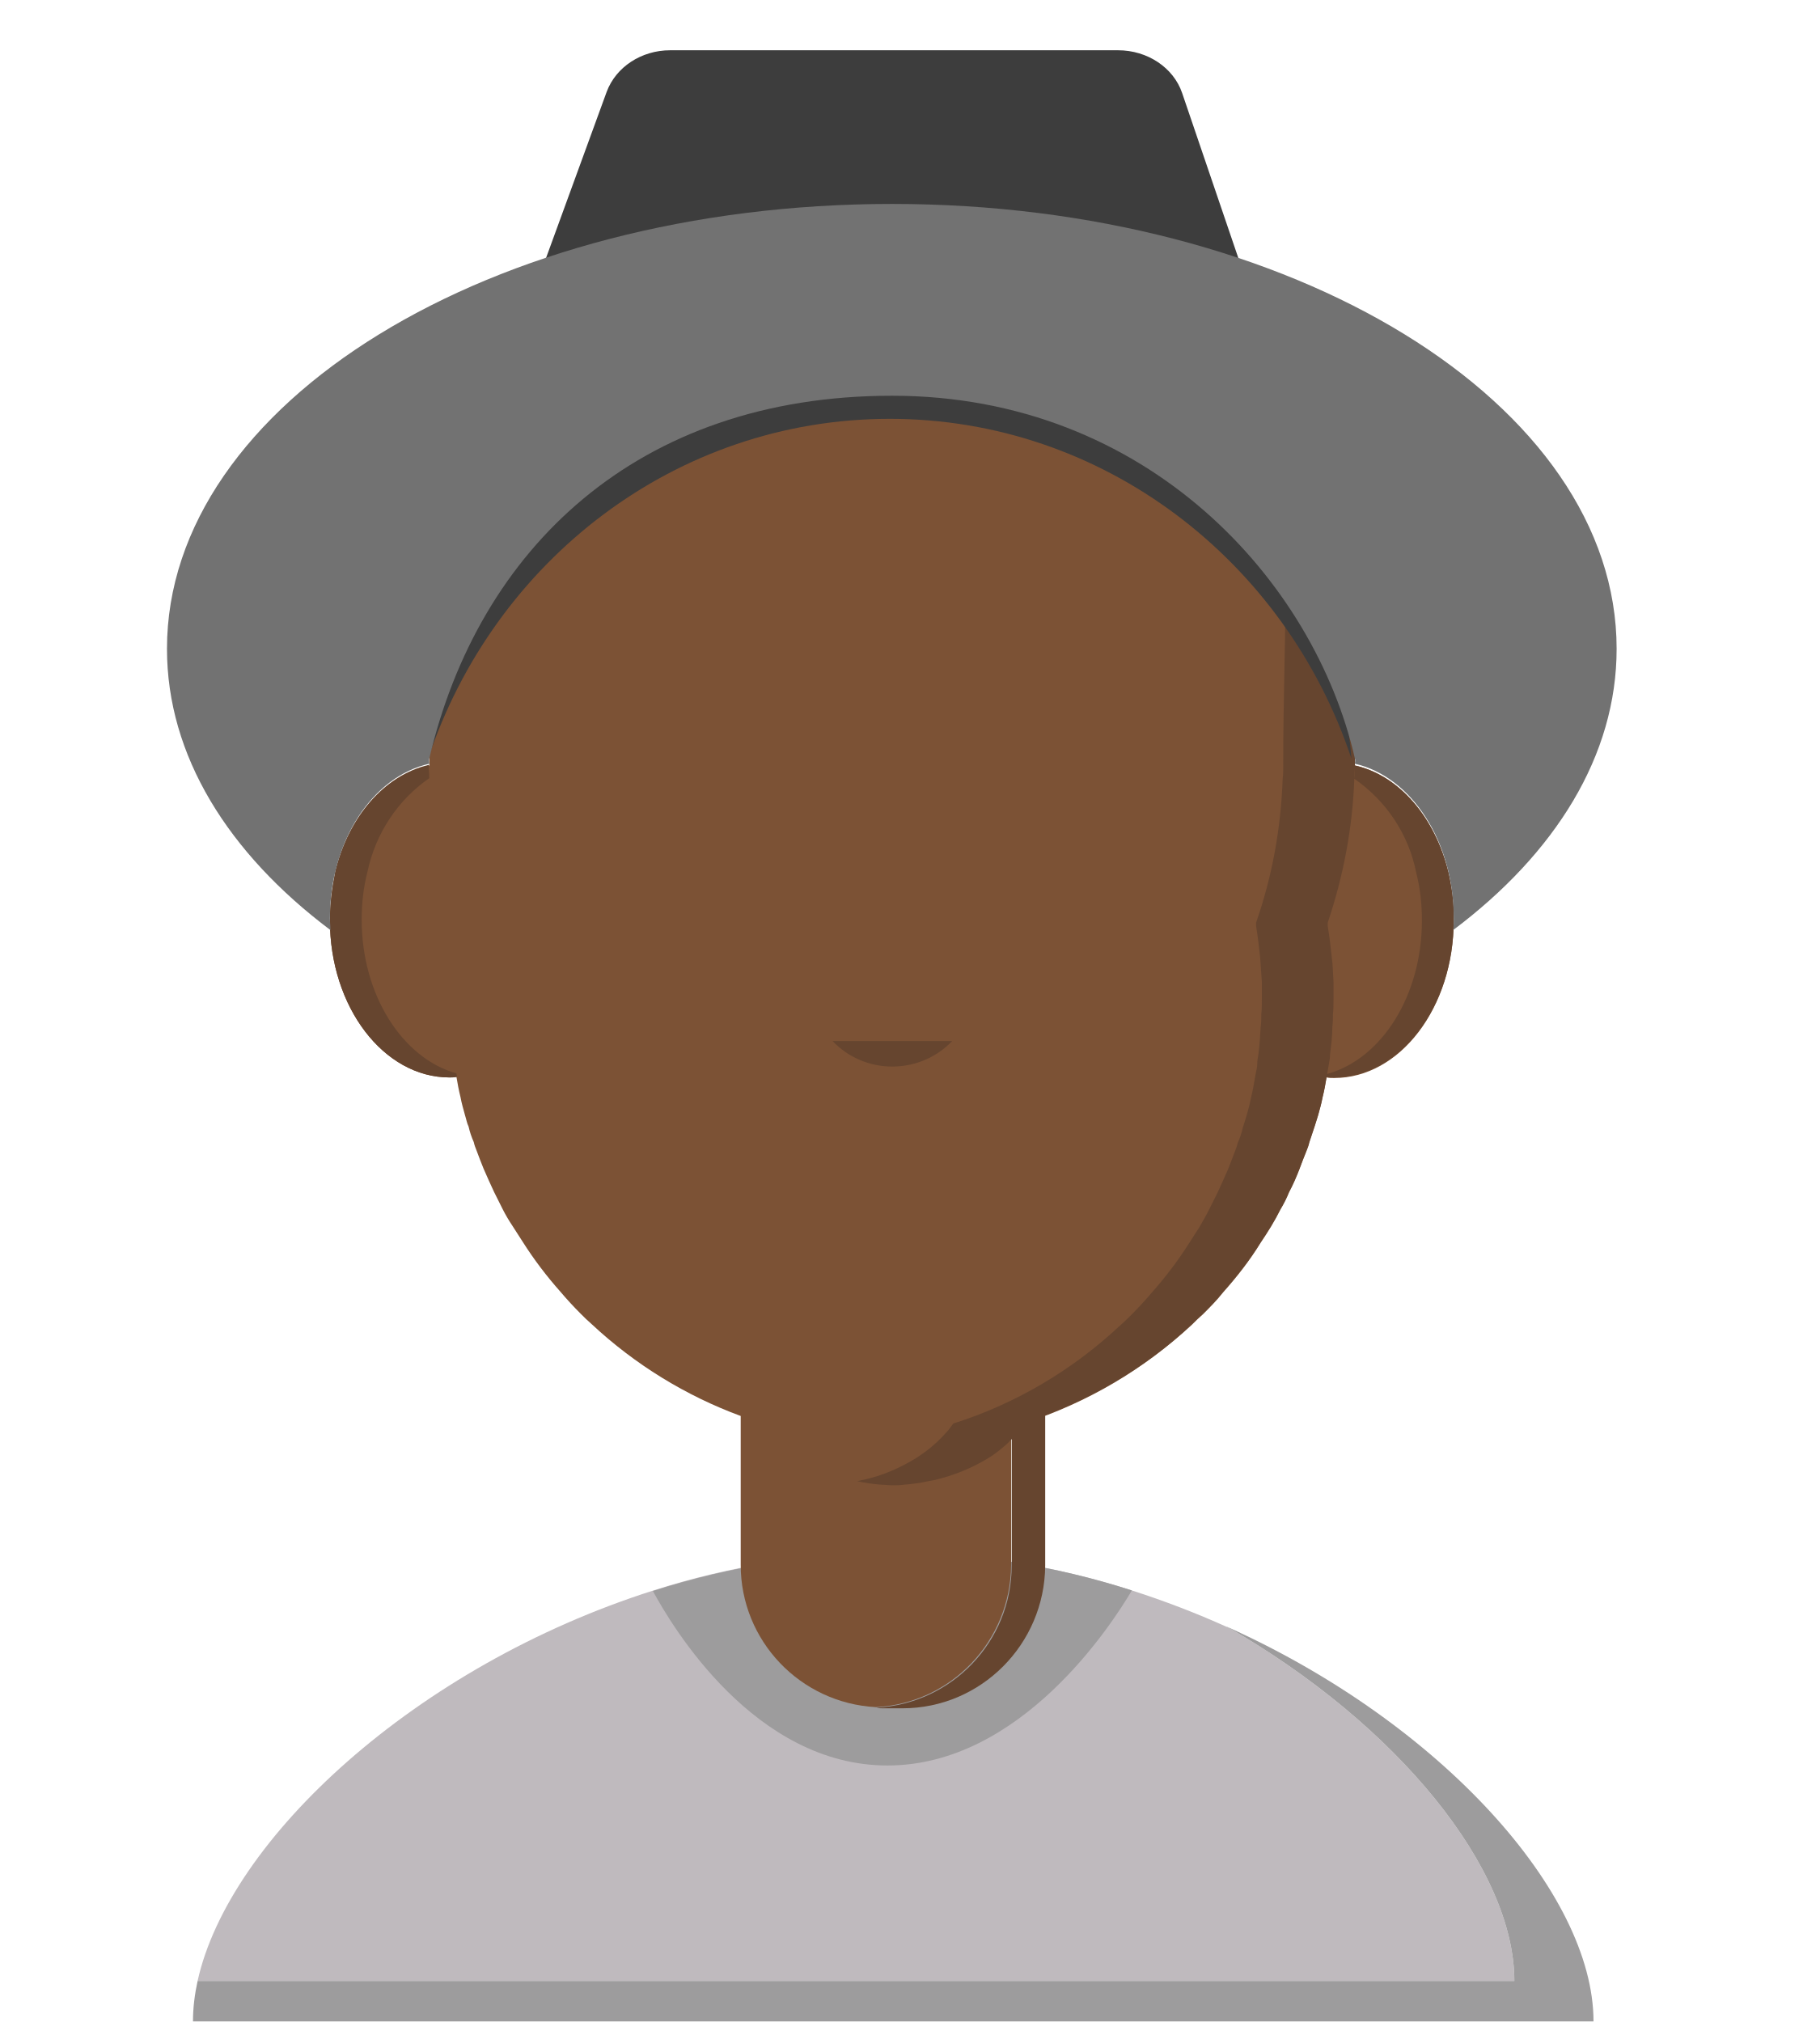
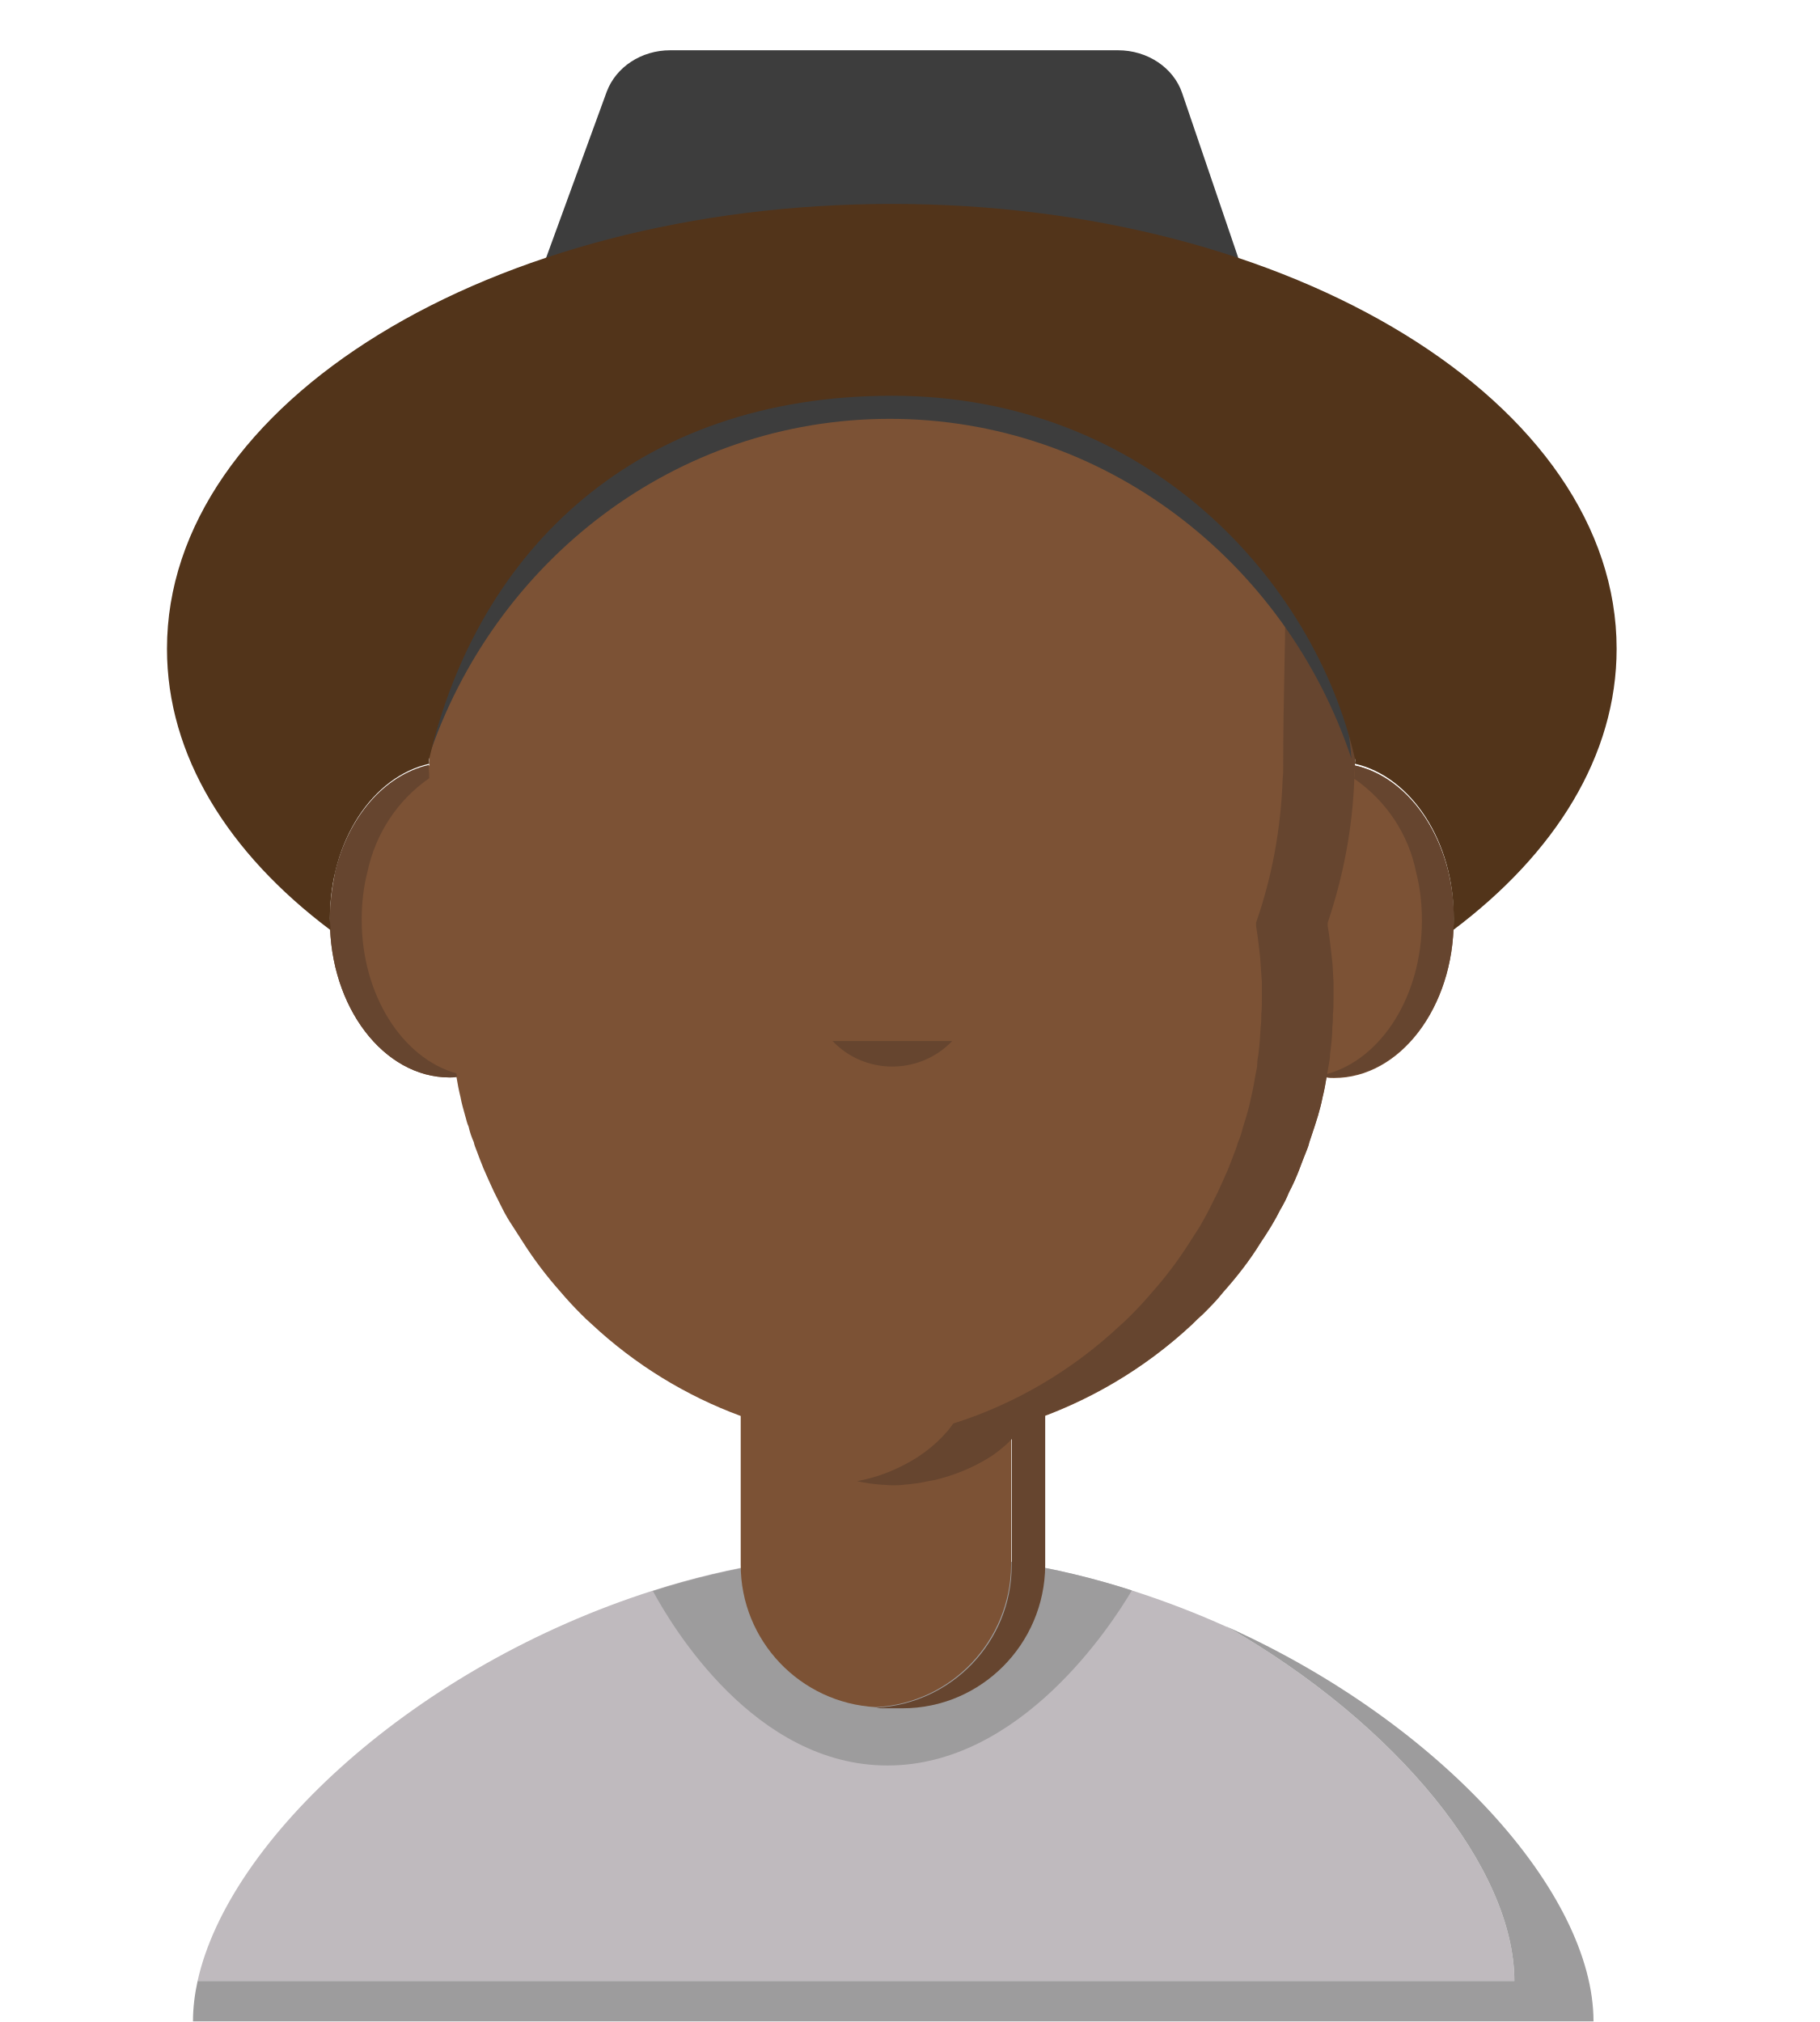
<svg xmlns="http://www.w3.org/2000/svg" version="1.1" id="adult25" x="0px" y="0px" viewBox="0 0 315 350" style="enable-background:new 0 0 315 350;" xml:space="preserve">
  <style type="text/css">
- 	.st0{fill:#BFBABE;}
- 	.st1{fill:#9D9C9D;}
- 	.st2{fill:#7C5235;}
- 	.st3{fill:#66452F;}
- 	.st4{fill:#3D3D3D;}
- 	.st5{fill:#727272;}
- 	.st6{display:none;}
- 	.st7{display:inline;}
- 	.st8{display:inline;fill:#52341A;}
- 	.st9{fill:#52341A;}
- </style>
+ 		.st0{fill:#BFBABE;}
+ 		.st1{fill:#9D9C9D;}
+ 		.st2{fill:#7C5235;}
+ 		.st3{fill:#66452F;}
+ 		.st4{fill:#3D3D3D;}
+ 		.st5{fill:#52341A;}
+ 		.st6{display:none;}
+ 		.st7{display:inline;}
+ 		.st9{fill:#727272;}
+ 	</style>
  <path id="shirt" class="st0" d="M262.1,342.9H34.2c5.4-24.5,37.7-54.5,78.9-67.6c13.4-4.3,27.4-6.5,41.5-6.6c14,0.1,28,2.3,41.3,6.6  c5.6,1.8,11.1,3.9,16.4,6.3c0,0,0,0,0.1,0C242,298.6,262.1,323.5,262.1,342.9" />
  <path id="Tracé_9712_6_" class="st1" d="M275.8,349.9H33.4c0-2.4,0.3-4.7,0.8-7h227.9c0-19.4-20.1-44.3-49.7-61.3   C249.3,298.2,275.8,327.6,275.8,349.9" />
  <path id="Tracé_9714_6_" class="st1" d="M195.9,275.3c-3.6,6.1-19.3,30.3-42.3,30.3s-37.3-24.1-40.6-30.2   c13.4-4.3,27.4-6.5,41.5-6.6C168.6,268.8,182.6,271,195.9,275.3" />
  <path id="face" class="st2" d="M234.5,132.5L234.5,132.5L234.5,132.5L234.5,132.5c0-0.3,0-0.6,0-0.9c0-46.2-35.9-83.7-80.1-83.7  s-80.1,37.5-80.1,83.7c0,0.3,0,0.6,0,0.9l0,0l0,0c-9.8,2.2-17.2,13.3-17.2,26.8c0,15,9.3,27.2,20.7,27.2c0.4,0,0.8,0,1.2-0.1  c0.2,1.2,0.4,2.3,0.7,3.5c0.2,1.1,0.5,2.1,0.8,3.2c0.2,0.6,0.3,1.3,0.6,1.9c0.2,0.9,0.5,1.8,0.9,2.7c0.1,0.5,0.3,1,0.5,1.5  c0.4,1.1,0.8,2.1,1.2,3.1c0.6,1.4,1.2,2.7,1.8,4c0.5,1,1,2,1.5,3s1.1,2,1.7,2.9s1.2,1.9,1.8,2.8c1.9,3,4.1,5.9,6.5,8.6  c1.1,1.3,2.3,2.6,3.5,3.8c0.6,0.6,1.2,1.2,1.9,1.8c7.5,7,16.3,12.4,25.8,15.9v25.8c0,13.1,10.3,23.9,23.4,24.6  c13.1-0.7,23.3-11.5,23.4-24.6V249c0.5-0.5,0.9-0.9,1.4-1.4l0,0c0.1,0,0.1-0.1,0.1-0.1c0.3-0.4,0.6-0.8,0.9-1.2  c10.8-3.5,20.6-9.3,28.9-17c0.6-0.6,1.2-1.2,1.9-1.8c1.2-1.2,2.4-2.4,3.5-3.8c2.4-2.7,4.6-5.5,6.5-8.6c0.6-0.9,1.2-1.8,1.8-2.8  s1.1-1.9,1.6-2.9c0.6-1,1.1-2,1.5-3c0.7-1.3,1.3-2.7,1.8-4c0.4-1.1,0.8-2.1,1.2-3.1c0.2-0.5,0.4-1,0.5-1.5c0.3-0.9,0.6-1.8,0.9-2.7  c0.2-0.6,0.4-1.3,0.6-1.9c0.3-1.1,0.6-2.1,0.8-3.2c0.3-1.2,0.5-2.3,0.7-3.5l0,0c0.4,0.1,0.8,0.1,1.3,0.1c11.4,0,20.7-12.2,20.7-27.2  C251.7,145.9,244.2,134.7,234.5,132.5z" />
  <path id="Tracé_9710_6_" class="st3" d="M57.1,159.3c0,15,9.3,27.2,20.7,27.2c0.4,0,0.8,0,1.3-0.1c0-0.2-0.1-0.4-0.1-0.6   c-9.3-2.6-16.4-13.5-16.4-26.6c0-2.8,0.3-5.6,1-8.3c1.4-6.6,5.2-12.4,10.7-16.2c0-0.7-0.1-1.5-0.1-2.3l0,0   c-7.7,1.8-13.9,9-16.2,18.5C57.5,153.7,57.1,156.5,57.1,159.3" />
  <path class="st3" d="M250.7,151c-2.3-9.5-8.5-16.8-16.2-18.5l0,0c0,0.8,0,1.5-0.1,2.3c5.5,3.8,9.4,9.6,10.7,16.2   c0.7,2.7,1,5.5,1,8.3c0,13.1-7,24-16.4,26.6c0.1-0.6,0.2-1.2,0.3-1.7c0.1-0.6,0.2-1.1,0.2-1.7c0.2-1.6,0.4-3.2,0.4-4.8   c0.1-0.7,0.1-1.4,0.1-2.1c0.1-0.9,0.1-1.9,0.1-2.8s0-1.9,0-2.8c-0.1-1.4-0.1-2.9-0.3-4.3c-0.2-1.8-0.4-3.6-0.7-5.4v-0.4v-0.2   c2.7-8,4.3-16.4,4.6-24.9c0-0.7,0.1-1.5,0.1-2.3l0,0v-0.9c0-16.6-4.7-32.9-13.7-46.9c2.7,11,1.3,26.4,1.3,46.9v0.9l0,0   c0,0.8,0,1.5-0.1,2.3c-0.3,8.5-1.8,16.9-4.6,24.9v0.2v0.4c0.3,1.8,0.5,3.6,0.7,5.4c0.1,1.4,0.2,2.8,0.3,4.3c0,0.9,0,1.8,0,2.8   c0,0.9,0,1.9-0.1,2.8c0,0.7,0,1.4-0.1,2.1c-0.1,1.6-0.2,3.3-0.4,4.8c-0.1,0.6-0.2,1.1-0.2,1.7s-0.2,1.2-0.3,1.8l-0.1,0.6   c-0.2,1.2-0.4,2.3-0.7,3.5c-0.2,1.1-0.5,2.1-0.8,3.2c-0.2,0.6-0.4,1.3-0.6,1.9c-0.2,0.9-0.5,1.8-0.9,2.7c-0.1,0.5-0.3,1-0.5,1.5   c-0.4,1.1-0.8,2.1-1.2,3.1c-0.6,1.4-1.2,2.7-1.8,4c-0.5,1-1,2-1.5,3s-1.1,2-1.6,2.9c-0.6,0.9-1.2,1.9-1.8,2.8   c-1.9,3-4.1,5.9-6.5,8.6c-1.1,1.3-2.3,2.6-3.5,3.8c-0.6,0.6-1.2,1.2-1.9,1.8c-8.2,7.7-18.1,13.6-28.9,17c-0.3,0.4-0.6,0.8-0.9,1.2   l-0.1,0.1l0,0c-1.2,1.4-2.5,2.6-4,3.7c-0.4,0.3-0.9,0.6-1.3,0.9c-2.9,1.8-6.1,3.2-9.5,3.9l-0.9,0.2h0.1c1.4,0.3,2.8,0.5,4.2,0.6   c0.6,0,1.2,0.1,1.9,0.1s1.2,0,1.9-0.1c1.4-0.1,2.8-0.3,4.2-0.6c0.4-0.1,0.7-0.1,1.1-0.2c3.4-0.8,6.6-2.1,9.5-3.9   c0.5-0.3,0.9-0.6,1.3-0.9c0.9-0.7,1.8-1.4,2.6-2.3V271c0,13.1-10.3,23.9-23.4,24.6c0.4,0.1,0.8,0.1,1.2,0.1h3.3   c13.6,0,24.6-11.1,24.7-24.7v-26c9.4-3.6,18.1-8.9,25.4-15.8c0.6-0.6,1.2-1.2,1.9-1.8c1.2-1.2,2.4-2.4,3.5-3.8   c2.4-2.7,4.6-5.5,6.5-8.6c0.6-0.9,1.2-1.8,1.8-2.8s1.1-1.9,1.6-2.9c0.6-1,1.1-2,1.5-3c0.7-1.3,1.3-2.7,1.8-4   c0.4-1.1,0.8-2.1,1.2-3.1c0.2-0.5,0.4-1,0.5-1.5c0.3-0.9,0.6-1.8,0.9-2.7c0.2-0.6,0.4-1.3,0.6-1.9c0.3-1.1,0.6-2.1,0.8-3.2   c0.3-1.2,0.5-2.3,0.7-3.5l0,0c0.4,0.1,0.8,0.1,1.3,0.1c11.4,0,20.7-12.2,20.7-27.2C251.7,156.5,251.3,153.7,250.7,151z" />
  <path id="Tracé_9722_6_" class="st3" d="M144.1,180.2c5.4,5.7,14.5,5.9,20.2,0.5c0.2-0.2,0.3-0.3,0.5-0.5" />
  <path id="hair-dark" class="st4" d="M232.2,119.8c-10.7-27.4-34.6-47.9-63.6-53.1h37.5c7.8,0,13.4-6.9,11.1-13.6l-12.6-37  c-1.5-4.4-6-7.4-11.1-7.4H116c-5,0-9.4,2.9-11,7.2l-13.5,37c-2.5,6.8,3.1,13.8,11,13.8h36.8c-29,5.3-52.8,25.7-63.6,53.1  c-0.8,3.8-1.3,7.6-1.6,11.5c11.4-34.2,42.8-58.8,79.9-58.8c37,0,68.5,24.6,79.9,58.8C233.6,127.4,233,123.5,232.2,119.8z" />
  <path id="hair-light" class="st5" d="M154.4,35.3C85,35.3,28.9,69.8,28.9,112.3c0,18.5,10.6,35.4,28.3,48.7c0-0.7-0.1-1.3-0.1-2  c0-13.5,7.4-24.6,17.2-26.8c0-0.3-0.1-0.6,0-0.9c8.5-36.2,35.9-62.8,80.1-62.8s73.1,32.1,80.1,62.8c0.1,0.3,0,0.6,0,0.9  c9.7,2.2,17.2,13.4,17.1,26.9c0,0.6,0,1.3-0.1,1.9c17.7-13.3,28.3-30.2,28.3-48.7C279.8,69.8,223.7,35.3,154.4,35.3z" />
  <g id="glasses" class="st6">
    <path class="st7" d="M74.8,142.4c2.8,2.7,3,10.5,3,10.5c2.8,22.3,13.3,27.7,30.4,27.7s20.8-3.8,25.7-7.6   c4.9-3.9,8.6-17.6,10.2-22.4c1.6-4.9,8.9-5.3,8.9-5.3s7.4,0.5,8.9,5.3c1.6,4.9,5.3,18.6,10.2,22.4c4.9,3.9,8.6,7.6,25.7,7.6   s27.5-5.4,30.4-27.7c0,0,0.3-7.8,3-10.5s4.1-2.7,4.1-4.9s4-5.7-7.2-6.5c-11.1-0.8-16.6-2-28.4-2c-11.9,0-30.7,0.1-33.9,3.3   c-3.2,3.2-7,4.1-13.6,4.1s-9-1-12.1-4.1s-22-3.3-33.9-3.3s-17.3,1.2-28.4,2s-7.2,4.3-7.2,6.5S72,139.7,74.8,142.4z M175,135.5   c10.2-3.1,35.2-4.1,46.3-0.5c0,0,4.5,1.2,4.4,7.4c-0.1,6.3-2.6,19.9-4.4,23.8s-3.6,11.2-23.9,11.8s-27.2-10.2-29.4-20   C165.7,148.4,164.8,138.6,175,135.5z M85.3,135.1c11-3.7,36.1-2.7,46.3,0.5s9.3,12.9,7.1,22.6c-2.2,9.8-9.1,20.5-29.4,20   c-20.3-0.6-22.1-7.8-23.9-11.8s-4.3-17.6-4.4-23.8C80.8,136.2,85.3,135.1,85.3,135.1z" />
    <path class="st7" d="M235.4,142.1c-1.7-5.6-5.3-9.7-10.6-12.1c-5.4-2.4-12.2-3.6-20.4-3.6c-11.2,0-23.1,2.3-25.9,3.5   c-0.1,0-0.2,0.1-0.4,0.1c-5.7,2.4-9.6,6.1-11.9,10.9c-11.4-4.5-22.8-1.5-27.2,0.1c-2.2-4.8-6.2-8.6-11.9-10.9   c-0.1-0.1-0.3-0.1-0.4-0.2c-2.8-1.2-14.6-3.5-25.8-3.5c-8.2,0-15,1.2-20.4,3.6c-5.3,2.4-8.9,6.5-10.6,12.1c-2.5-0.1-7-0.2-7,1.2   c0,1.3,3.7,2,6.3,2.3c0,0.1,0,0.1,0,0.2c-1,7.1,0.8,13.6,1.6,15.9v0.5L71,163c6.8,16.3,19,26,33.5,26h0.3c0.3,0,27-0.6,34.6-26.5   c1.7-5.9,2.2-11.3,1.4-15.9c3.6-1.3,13.9-4.3,23.9-0.1c-0.8,4.6-0.3,10.2,1.4,16.1c7.6,25.9,34.3,26.4,34.6,26.4h0.3   c14.5,0,26.7-9.7,33.4-26.1l0.2-0.6v-0.6c0.8-2.3,2.7-8.8,1.6-15.9c0-0.1,0-0.2,0-0.3c2.5-0.4,5.6-1.1,5.6-2.2   C241.8,142,238,141.9,235.4,142.1z M135.9,160.5c-6.3,21.2-27.4,22.6-31.1,22.6s-20.8,0.3-30.3-22.6c0,0-7.4-20.1,7.4-26.6   c14.7-6.5,41-1.2,43.7,0C128.4,135.1,142.2,139.4,135.9,160.5z M231.1,160.5c-9.4,22.9-26.5,22.6-30.3,22.6s-24.8-1.4-31.1-22.6   c-6.3-21.1,7.6-25.4,10.3-26.6c2.7-1.2,29-6.5,43.7,0C238.4,140.5,231.1,160.5,231.1,160.5z" />
    <path class="st7" d="M82.8,167.8c3.7,1.6,37.7,8.9,52.3,2.9c14.6-5.9,6.6-20.3,18.4-19.9c11.8-0.4,3.9,14,18.4,19.9   c14.6,5.9,48.5-1.4,52.3-2.9c3.7-1.6,3.6-10,4.7-12.6s6.5-4.3,6.5-4.3v-13.6c-7.8-3.7-47-1.8-56.5,0s-24.9,5.3-24.9,5.3   s-14.8-3.5-24.2-5.3s-49.8-3.7-55.3,0v13.6c0,0,3.8,1.8,5,4.3C80.8,157.8,79.1,166.2,82.8,167.8z M164.6,144.9   c2.9-2.3,22.5-8.1,53.4-5.7c1.7,0.1,5.6,1.3,5.7,3.8s0.1,16-0.7,17.8s-1.3,6-18.6,8.4s-31.8,0.5-35.5-4.5   C165.1,159.7,161.7,147.1,164.6,144.9z M83.4,143c0.1-2.5,4-3.7,5.7-3.8c31-2.4,50.5,3.4,53.5,5.7c2.9,2.3-0.6,14.9-4.3,19.9   s-18.3,6.9-35.5,4.5c-17.3-2.4-17.8-6.5-18.6-8.4C83.2,158.9,83.2,145.5,83.4,143z" />
  </g>
  <g id="facial-hair" class="st6">
-     <path id="beard" class="st8" d="M204.9,218.4c-11.8,8.4-31.8,8.5-37.3,0.4c-1.7-2.5-1.8-5.5-1.5-8c-1.8,0.2-6.8,0.3-11.8,0.3   s-10.1-0.1-11.8-0.3c0.3,2.4,0.1,5.1-1.4,7.5c-5.5,8.4-27.9,9.5-38.4-0.7c-12.9-12.5-14.2-48.2-17.9-60.8c-0.1-0.2-0.2-0.7-0.3-0.7   c-2.3-0.2-9.6,54.9,2.8,69.3c1.6,2.5,11.7,18.6,23.7,26.2c0.4-1.4-1-2.4-0.5-3.7c5.7,8.5,11.4,11.9,21.3,16.9c-1-2.3,0,0-0.7-2.3   c4.7,7.9,22.5,12.5,23.3,12.4c0.8,0.1,18.6-4.5,23.3-12.4c-0.7,2.3,0.4,0-0.7,2.3c9.9-5,15.5-8.4,21.2-16.9   c0.5,1.3-0.9,2.3-0.5,3.7c12-7.7,21.1-22.4,23.7-26.2c13.2-15.3,5.8-55.7,3.9-64.9c0-0.1-0.2-1-0.5-1.1   C222.4,159.2,226.1,203.2,204.9,218.4z" />
-     <path id="mustache" class="st8" d="M177.6,186.9c-6.5-1.1-17.4-2.6-23.5,1.2c-6.1-3.8-17.1-2.3-23.5-1.2c-8.1,1.2-13.9,7.6-20,13.4   c-2.4,2.3-5,4.6-8.3,5.9c5.3,3.4,21.3-2.3,24.1-4c-0.3,0.9-0.2,2.4-0.5,3.2c4.1,1,10.4-2.6,13.4-6.1c-0.3,1.3-0.1,3.2-0.8,4.6   c3.6,0.6,14.1-2.4,15.5-4.1c1.4,1.8,12,4.8,15.5,4.1c-0.6-1.3-0.5-3.2-0.8-4.6c3.1,3.4,9.3,7.1,13.4,6.1c-0.3-0.9-0.2-2.4-0.5-3.2   c2.8,1.7,18.8,7.4,24.1,4c-3.2-1.3-5.9-3.6-8.3-5.9C191.5,194.5,185.7,188.1,177.6,186.9z" />
+     <path id="beard" class="st5 st7" d="M204.9,218.4c-11.8,8.4-31.8,8.5-37.3,0.4c-1.7-2.5-1.8-5.5-1.5-8c-1.8,0.2-6.8,0.3-11.8,0.3   s-10.1-0.1-11.8-0.3c0.3,2.4,0.1,5.1-1.4,7.5c-5.5,8.4-27.9,9.5-38.4-0.7c-12.9-12.5-14.2-48.2-17.9-60.8c-0.1-0.2-0.2-0.7-0.3-0.7   c-2.3-0.2-9.6,54.9,2.8,69.3c1.6,2.5,11.7,18.6,23.7,26.2c0.4-1.4-1-2.4-0.5-3.7c5.7,8.5,11.4,11.9,21.3,16.9c-1-2.3,0,0-0.7-2.3   c4.7,7.9,22.5,12.5,23.3,12.4c0.8,0.1,18.6-4.5,23.3-12.4c-0.7,2.3,0.4,0-0.7,2.3c9.9-5,15.5-8.4,21.2-16.9   c0.5,1.3-0.9,2.3-0.5,3.7c12-7.7,21.1-22.4,23.7-26.2c13.2-15.3,5.8-55.7,3.9-64.9c0-0.1-0.2-1-0.5-1.1   C222.4,159.2,226.1,203.2,204.9,218.4z" />
+     <path id="mustache" class="st5 st7" d="M177.6,186.9c-6.5-1.1-17.4-2.6-23.5,1.2c-6.1-3.8-17.1-2.3-23.5-1.2c-8.1,1.2-13.9,7.6-20,13.4   c-2.4,2.3-5,4.6-8.3,5.9c5.3,3.4,21.3-2.3,24.1-4c-0.3,0.9-0.2,2.4-0.5,3.2c4.1,1,10.4-2.6,13.4-6.1c-0.3,1.3-0.1,3.2-0.8,4.6   c3.6,0.6,14.1-2.4,15.5-4.1c1.4,1.8,12,4.8,15.5,4.1c-0.6-1.3-0.5-3.2-0.8-4.6c3.1,3.4,9.3,7.1,13.4,6.1c-0.3-0.9-0.2-2.4-0.5-3.2   c2.8,1.7,18.8,7.4,24.1,4c-3.2-1.3-5.9-3.6-8.3-5.9C191.5,194.5,185.7,188.1,177.6,186.9z" />
    <g id="mustache-beard" class="st7">
-       <path class="st9" d="M204.9,218.4c-11.8,8.4-31.8,8.5-37.3,0.4c-1.7-2.5-1.8-5.5-1.5-8c-1.8,0.2-6.8,0.3-11.8,0.3    s-10.1-0.1-11.8-0.3c0.3,2.4,0.1,5.1-1.4,7.5c-5.5,8.4-27.9,9.5-38.4-0.7c-12.9-12.5-14.2-48.2-17.9-60.8    c-0.1-0.2-0.2-0.7-0.3-0.7c-2.3-0.2-9.6,54.9,2.8,69.3c1.6,2.5,11.7,18.6,23.7,26.2c0.4-1.4-1-2.4-0.5-3.7    c5.7,8.5,11.4,11.9,21.3,16.9c-1-2.3,0,0-0.7-2.3c4.7,7.9,22.5,12.5,23.3,12.4c0.8,0.1,18.6-4.5,23.3-12.4c-0.7,2.3,0.4,0-0.7,2.3    c9.9-5,15.5-8.4,21.2-16.9c0.5,1.3-0.9,2.3-0.5,3.7c12-7.7,21.1-22.4,23.7-26.2c13.2-15.3,5.8-55.7,3.9-64.9c0-0.1-0.2-1-0.5-1.1    C222.4,159.2,226.1,203.2,204.9,218.4z" />
-       <path class="st9" d="M177.6,186.9c-6.5-1.1-17.4-2.6-23.5,1.2c-6.1-3.8-17.1-2.3-23.5-1.2c-8.1,1.2-13.9,7.6-20,13.4    c-2.4,2.3-5,4.6-8.3,5.9c5.3,3.4,21.3-2.3,24.1-4c-0.3,0.9-0.2,2.4-0.5,3.2c4.1,1,10.4-2.6,13.4-6.1c-0.3,1.3-0.1,3.2-0.8,4.6    c3.6,0.6,14.1-2.4,15.5-4.1c1.4,1.8,12,4.8,15.5,4.1c-0.6-1.3-0.5-3.2-0.8-4.6c3.1,3.4,9.3,7.1,13.4,6.1c-0.3-0.9-0.2-2.4-0.5-3.2    c2.8,1.7,18.8,7.4,24.1,4c-3.2-1.3-5.9-3.6-8.3-5.9C191.5,194.5,185.7,188.1,177.6,186.9z" />
+       <path class="st5" d="M204.9,218.4c-11.8,8.4-31.8,8.5-37.3,0.4c-1.7-2.5-1.8-5.5-1.5-8c-1.8,0.2-6.8,0.3-11.8,0.3    s-10.1-0.1-11.8-0.3c0.3,2.4,0.1,5.1-1.4,7.5c-5.5,8.4-27.9,9.5-38.4-0.7c-12.9-12.5-14.2-48.2-17.9-60.8    c-0.1-0.2-0.2-0.7-0.3-0.7c-2.3-0.2-9.6,54.9,2.8,69.3c1.6,2.5,11.7,18.6,23.7,26.2c0.4-1.4-1-2.4-0.5-3.7    c5.7,8.5,11.4,11.9,21.3,16.9c-1-2.3,0,0-0.7-2.3c4.7,7.9,22.5,12.5,23.3,12.4c0.8,0.1,18.6-4.5,23.3-12.4c-0.7,2.3,0.4,0-0.7,2.3    c9.9-5,15.5-8.4,21.2-16.9c0.5,1.3-0.9,2.3-0.5,3.7c12-7.7,21.1-22.4,23.7-26.2c13.2-15.3,5.8-55.7,3.9-64.9c0-0.1-0.2-1-0.5-1.1    C222.4,159.2,226.1,203.2,204.9,218.4z" />
+       <path class="st5" d="M177.6,186.9c-6.5-1.1-17.4-2.6-23.5,1.2c-6.1-3.8-17.1-2.3-23.5-1.2c-8.1,1.2-13.9,7.6-20,13.4    c-2.4,2.3-5,4.6-8.3,5.9c5.3,3.4,21.3-2.3,24.1-4c-0.3,0.9-0.2,2.4-0.5,3.2c4.1,1,10.4-2.6,13.4-6.1c-0.3,1.3-0.1,3.2-0.8,4.6    c3.6,0.6,14.1-2.4,15.5-4.1c1.4,1.8,12,4.8,15.5,4.1c-0.6-1.3-0.5-3.2-0.8-4.6c3.1,3.4,9.3,7.1,13.4,6.1c-0.3-0.9-0.2-2.4-0.5-3.2    c2.8,1.7,18.8,7.4,24.1,4c-3.2-1.3-5.9-3.6-8.3-5.9C191.5,194.5,185.7,188.1,177.6,186.9z" />
    </g>
  </g>
</svg>
